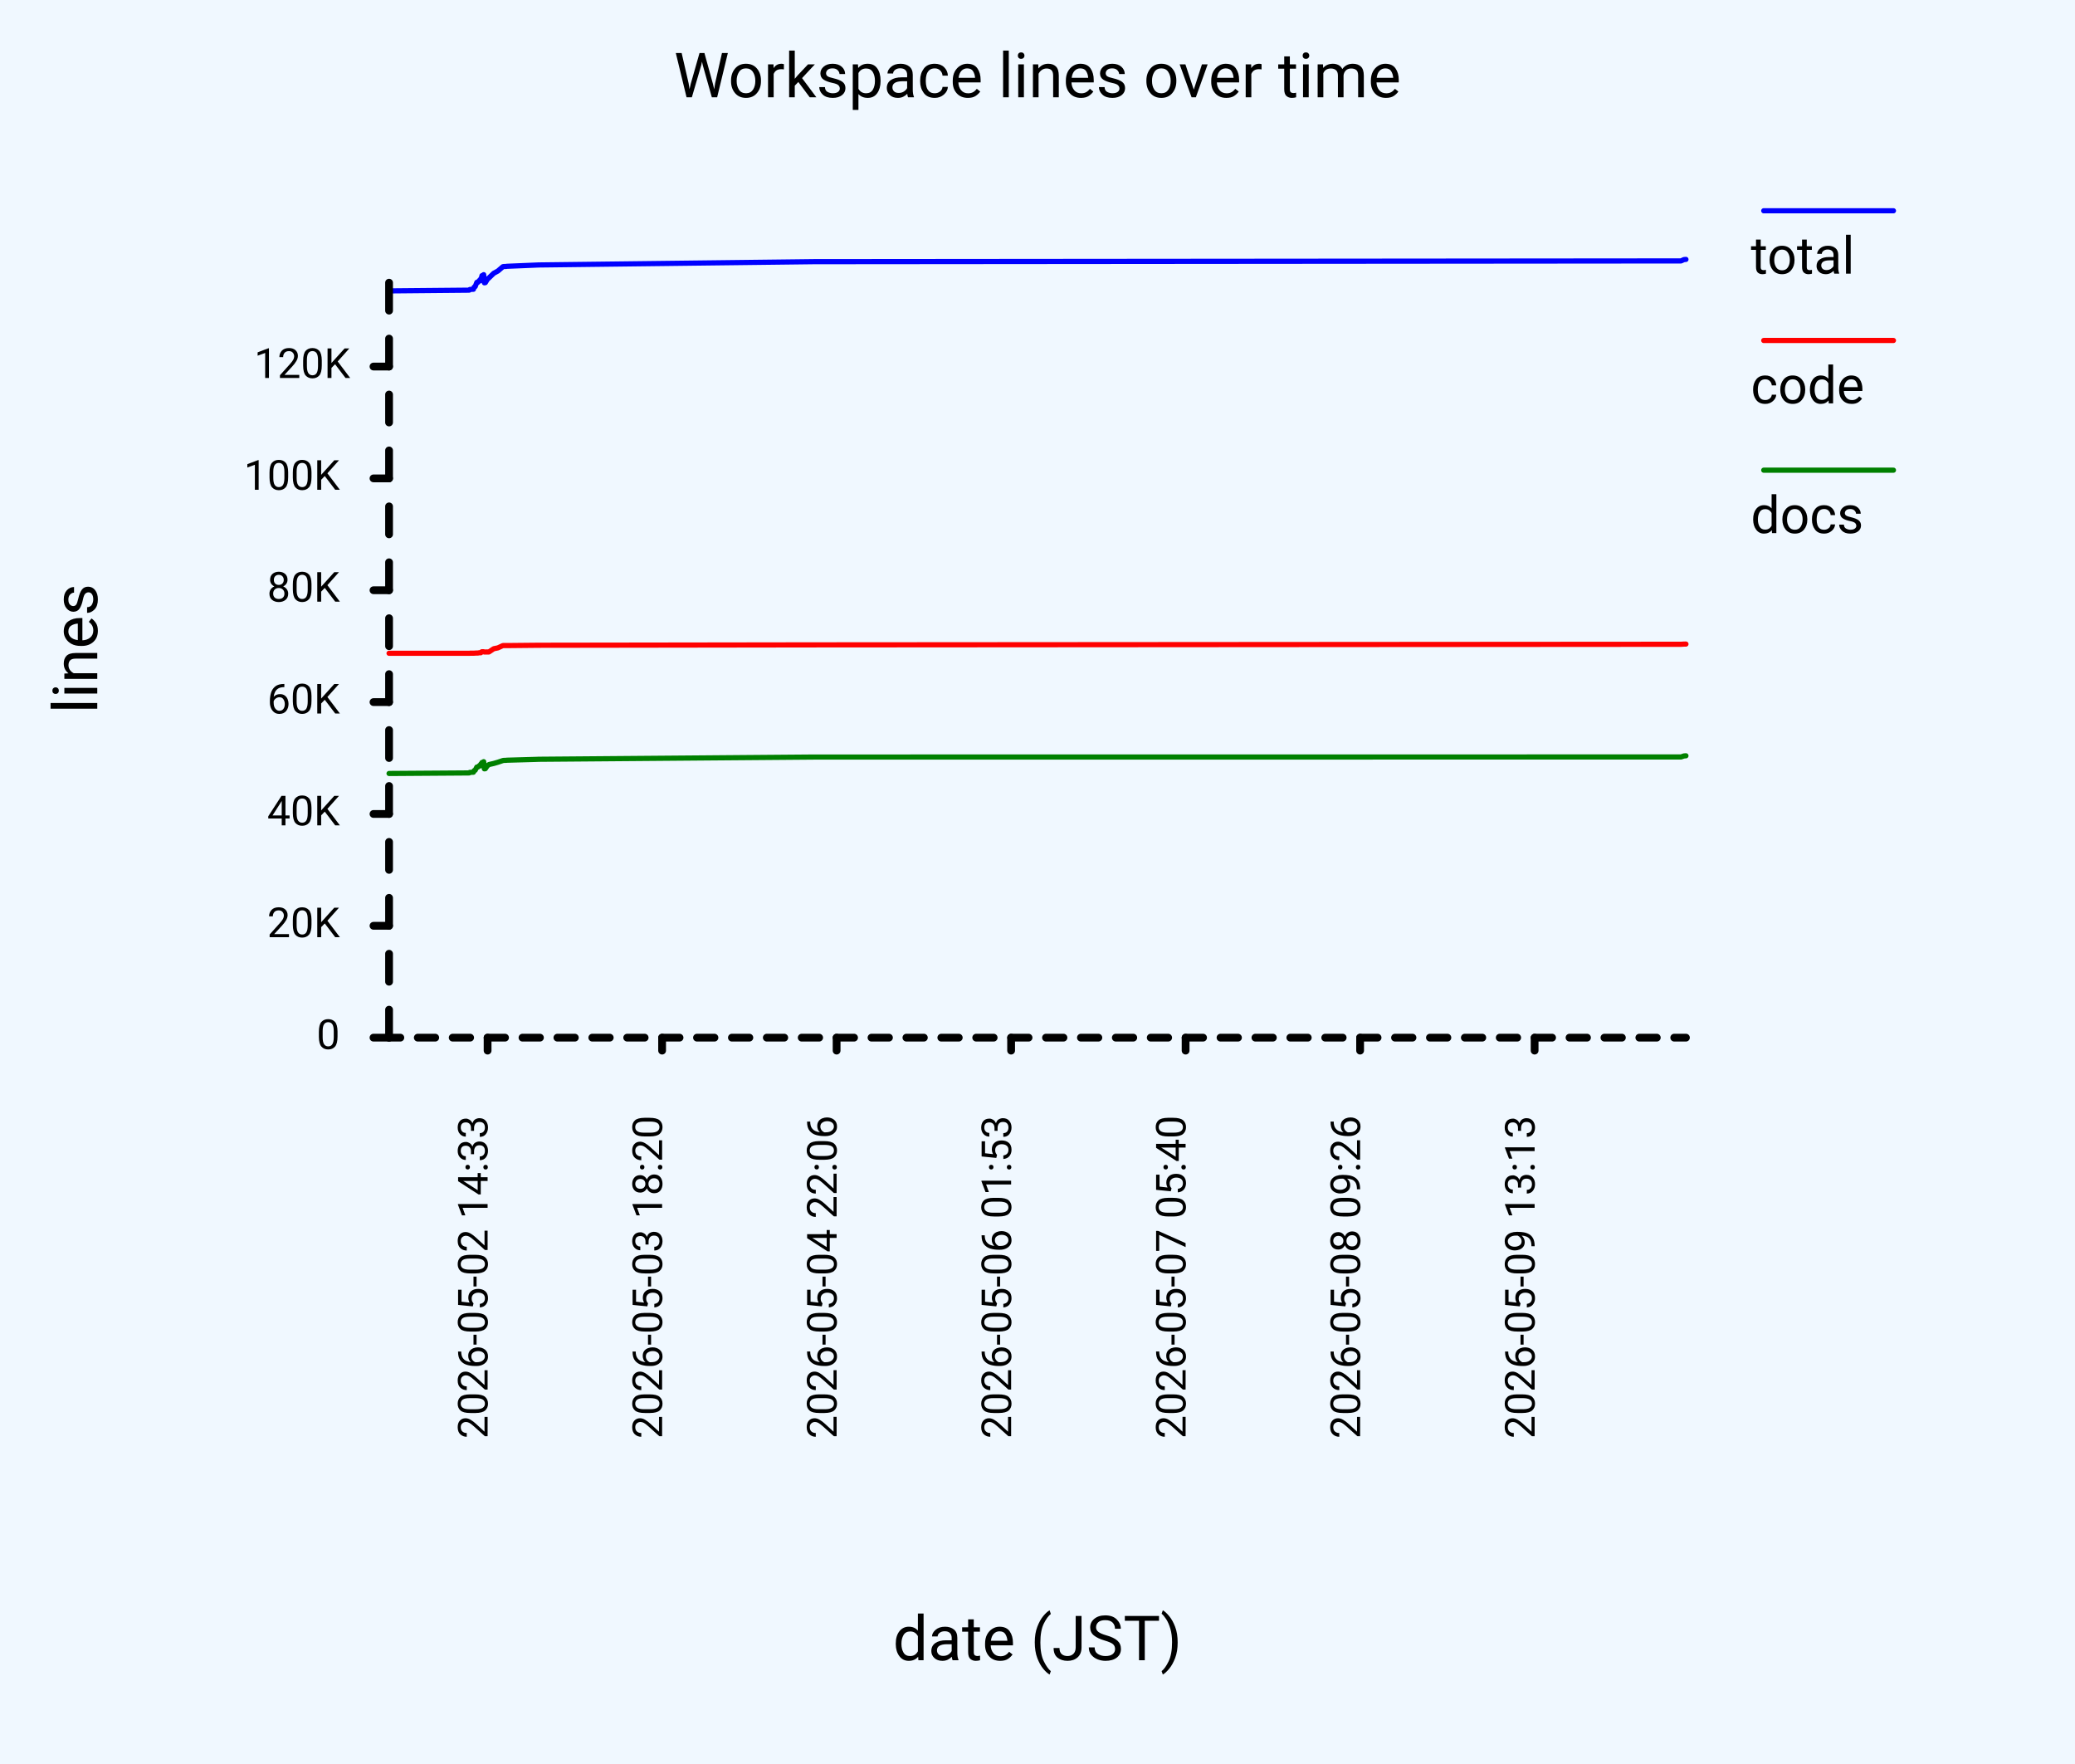
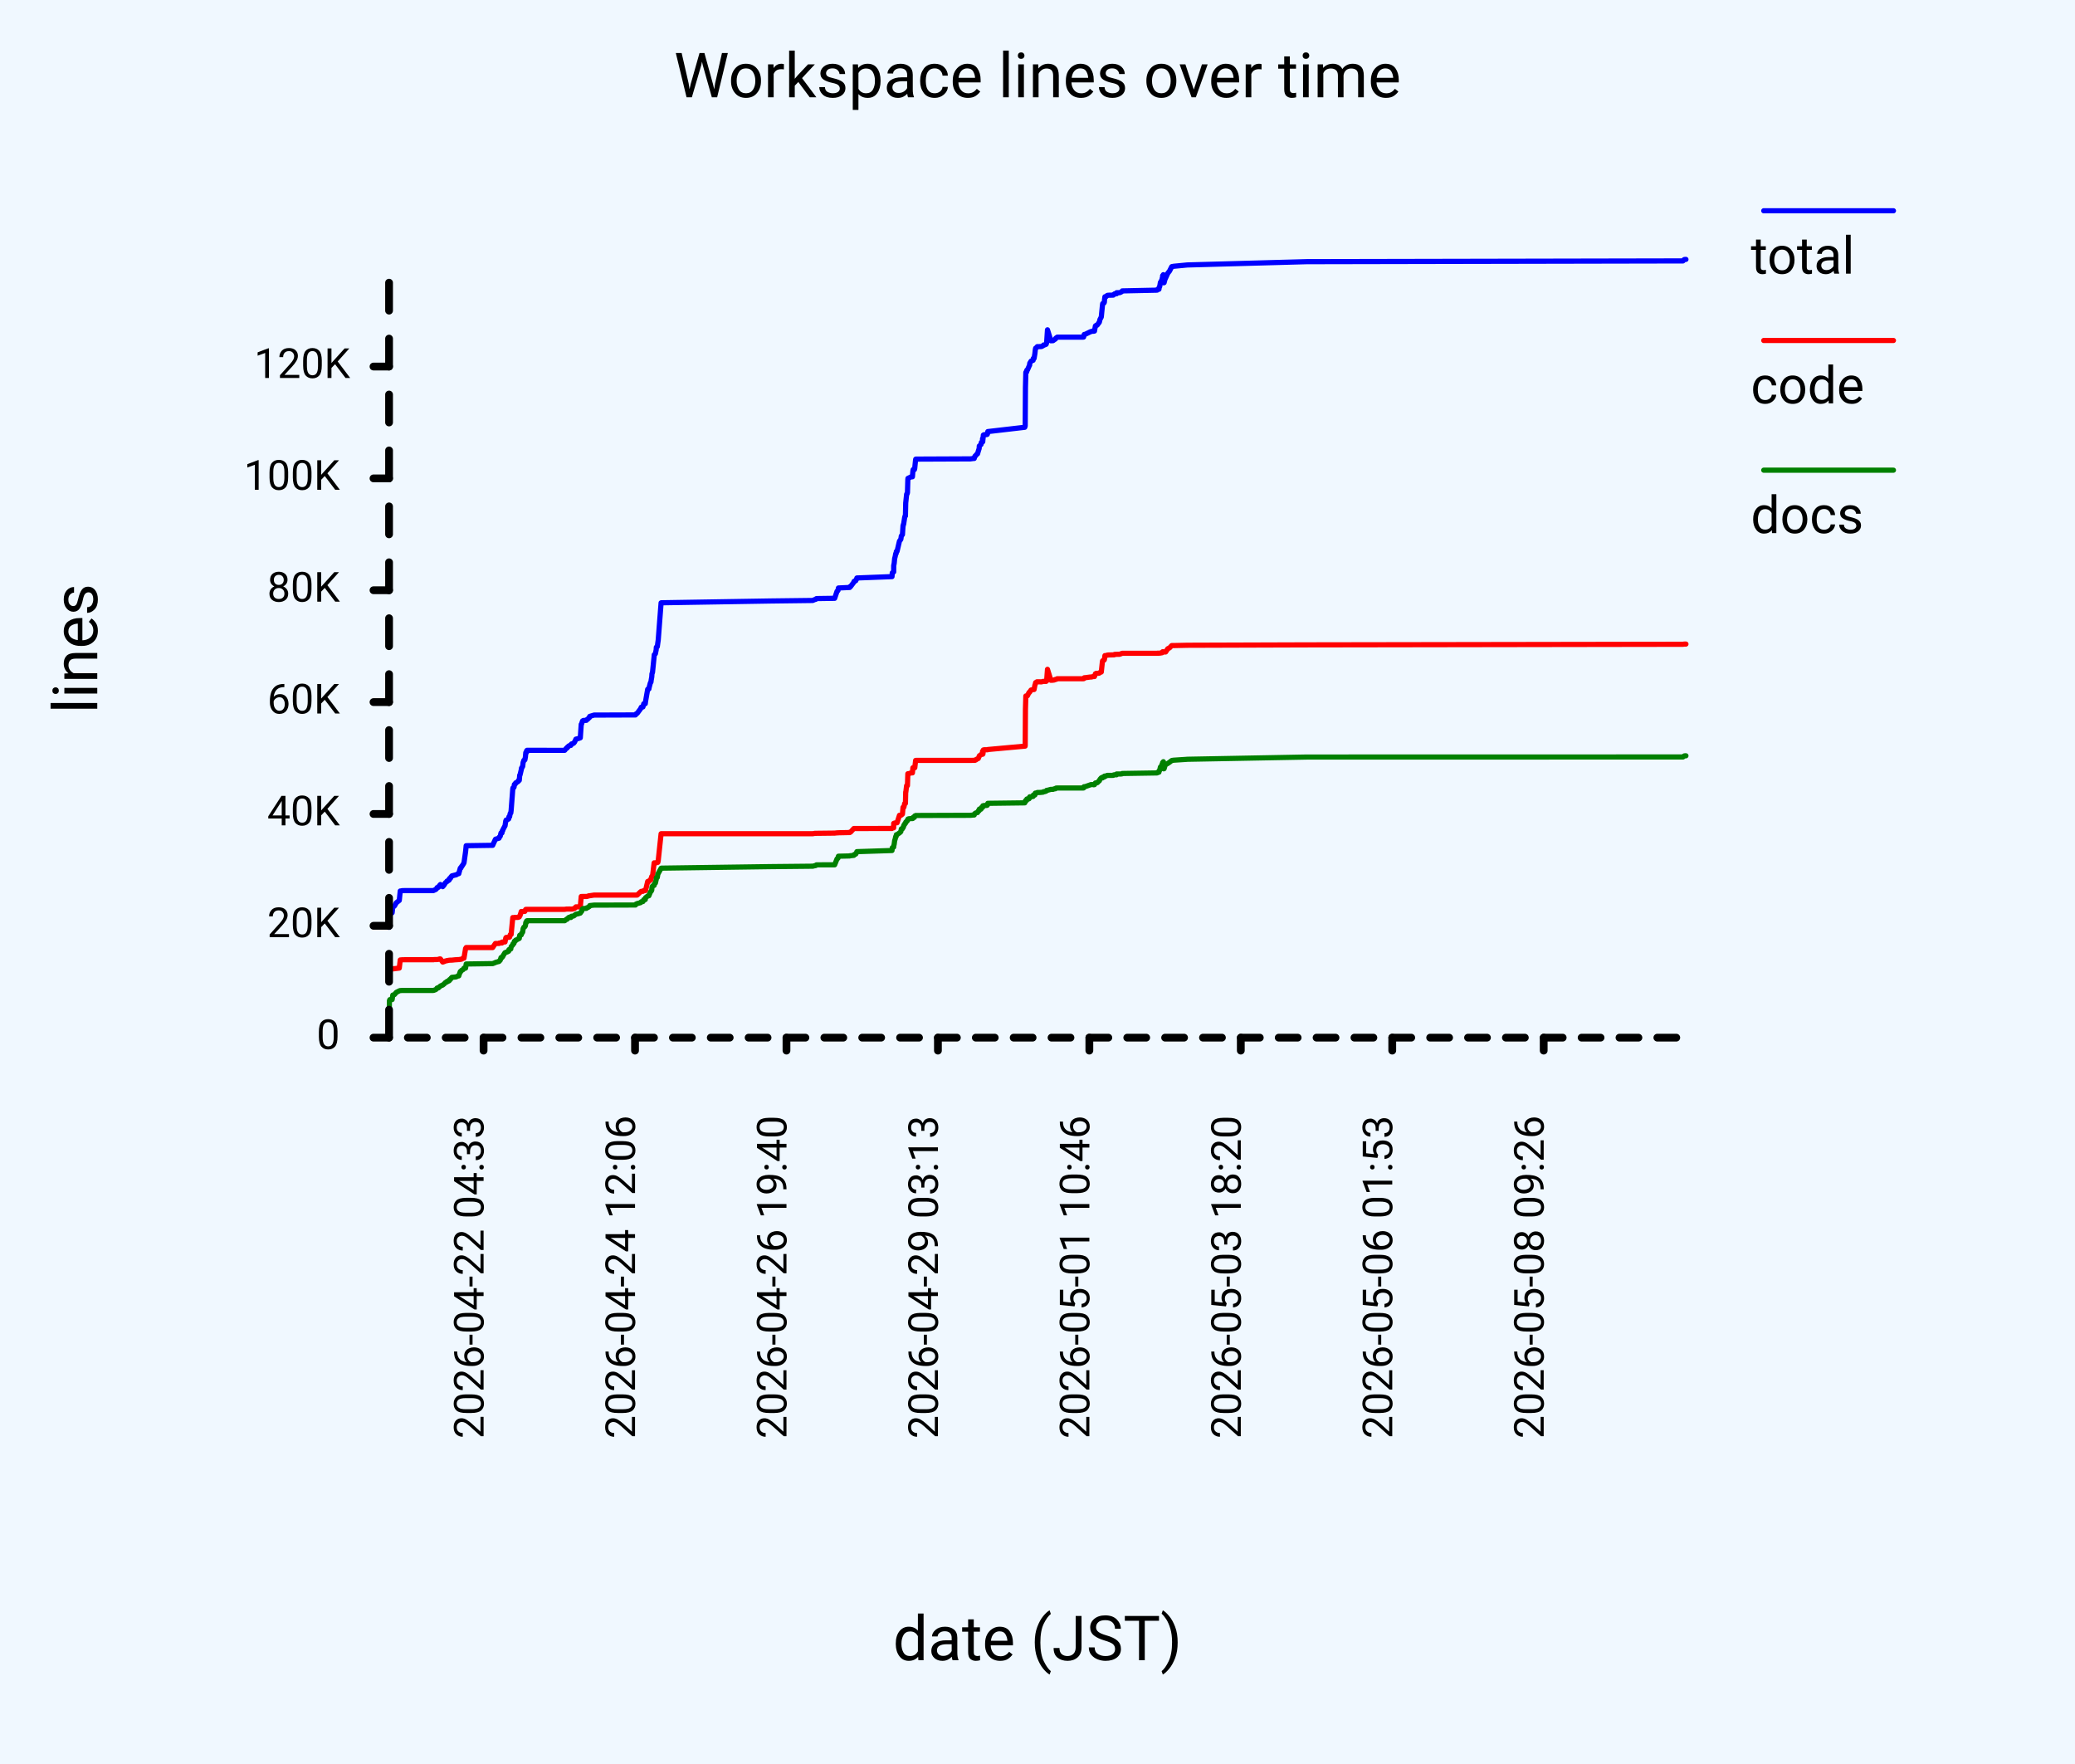
<svg xmlns="http://www.w3.org/2000/svg" class="poloto" width="800" height="680" viewBox="0 0 800 680">
  <style>
.poloto{
  stroke-linecap:round;
  stroke-linejoin:round;
  font-family:Roboto,sans-serif;
  font-size:16px;
}
.poloto_background{fill:AliceBlue;}
.poloto_scatter{stroke-width:7}
.poloto_line{stroke-width:2}
.poloto_text{fill: black;}
.poloto_name{font-size:24px;dominant-baseline:auto;text-anchor:middle;}
.poloto_where{dominant-baseline:middle;text-anchor:start}
.poloto_text.poloto_legend{font-size:20px;dominant-baseline:middle;text-anchor:start;}
.poloto_text.poloto_ticks.poloto_y{dominant-baseline:middle;text-anchor:end}
.poloto_text.poloto_ticks.poloto_x{dominant-baseline:auto;text-anchor:middle}
.poloto_imgs.poloto_ticks{stroke: black;stroke-width:3;fill:none;stroke-dasharray:none}
.poloto_grid{stroke:gray;stroke-width:0.5}

.poloto0.poloto_stroke{stroke:blue;}
.poloto1.poloto_stroke{stroke:red;}
.poloto2.poloto_stroke{stroke:green;}
.poloto3.poloto_stroke{stroke:gold;}
.poloto4.poloto_stroke{stroke:aqua;}
.poloto5.poloto_stroke{stroke:lime;}
.poloto6.poloto_stroke{stroke:orange;}
.poloto7.poloto_stroke{stroke:chocolate;}
.poloto0.poloto_fill{fill:blue;}
.poloto1.poloto_fill{fill:red;}
.poloto2.poloto_fill{fill:green;}
.poloto3.poloto_fill{fill:gold;}
.poloto4.poloto_fill{fill:aqua;}
.poloto5.poloto_fill{fill:lime;}
.poloto6.poloto_fill{fill:orange;}
.poloto7.poloto_fill{fill:chocolate;}
	</style>
  <circle r="1e5" class="poloto_background" fill="white" />
  <g id="poloto_plot0" class="poloto_plot poloto_imgs poloto_line poloto0 poloto_stroke" fill="none" stroke="black">
-     <path d=" M 150.00 112.14 L 180.47 111.86 L 180.57 111.85 L 180.93 111.84 L 181.09 111.61 L 181.20 111.58 L 181.22 111.57 L 182.52 111.51 L 182.81 110.67 L 183.20 110.48 L 183.84 108.84 L 184.26 108.82 L 184.78 108.13 L 185.08 108.21 L 185.22 108.21 L 185.37 107.41 L 185.75 106.86 L 185.80 106.28 L 185.94 106.20 L 186.26 106.15 L 186.48 105.88 L 186.75 109.02 L 187.12 108.96 L 187.87 107.71 L 188.20 107.40 L 188.49 107.14 L 190.36 105.34 L 191.96 104.47 L 193.89 102.81 L 194.38 102.73 L 194.93 102.73 L 195.52 102.65 L 206.73 102.18 L 207.65 102.14 L 313.82 100.87 L 648.12 100.58 L 649.23 100.07 L 650.00 100.00" />
+     <path d=" M 150.00 357.47 L 150.04 357.44 L 150.06 357.42 L 150.07 357.42 L 150.10 357.42 L 150.14 352.80 L 150.30 352.24 L 150.65 352.22 L 151.18 351.84 L 151.44 349.49 L 151.98 349.35 L 152.07 349.22 L 152.14 349.17 L 152.77 348.03 L 153.94 347.10 L 154.31 343.47 L 154.41 343.48 L 155.11 343.34 L 155.93 343.32 L 155.94 343.32 L 155.94 343.32 L 166.95 343.32 L 167.03 343.31 L 167.17 343.28 L 167.23 343.24 L 167.65 343.03 L 167.84 342.98 L 168.30 342.64 L 168.37 342.49 L 168.50 342.17 L 168.64 342.12 L 168.69 342.11 L 168.80 342.03 L 168.92 342.03 L 169.04 342.03 L 169.35 341.49 L 169.62 341.16 L 169.67 341.16 L 169.80 340.97 L 170.67 341.80 L 170.69 341.79 L 170.80 341.66 L 171.30 341.04 L 171.70 340.30 L 172.15 339.97 L 172.25 339.91 L 172.26 339.92 L 172.35 339.63 L 172.52 339.63 L 172.74 339.53 L 173.17 339.25 L 173.20 338.81 L 173.27 338.81 L 173.38 338.59 L 173.63 338.59 L 173.65 338.59 L 173.91 337.97 L 174.01 337.94 L 174.10 337.89 L 174.21 337.64 L 175.55 337.30 L 175.87 337.24 L 176.62 336.80 L 176.78 336.80 L 176.89 336.78 L 176.96 336.46 L 177.47 334.63 L 177.70 334.60 L 177.96 333.99 L 178.09 333.93 L 178.40 333.42 L 178.54 333.23 L 178.72 332.91 L 178.89 332.62 L 179.49 328.40 L 179.50 328.29 L 179.53 328.04 L 179.73 326.01 L 189.94 325.86 L 191.00 323.55 L 191.04 323.50 L 192.29 323.13 L 192.39 323.12 L 192.51 322.67 L 192.81 322.44 L 192.95 322.04 L 193.00 321.70 L 193.16 321.09 L 193.53 321.08 L 193.54 320.67 L 193.68 320.22 L 193.82 320.21 L 193.97 319.70 L 194.17 319.34 L 194.25 319.15 L 194.28 319.15 L 194.46 318.75 L 194.48 318.74 L 194.68 318.35 L 194.71 318.34 L 195.00 316.43 L 195.05 316.43 L 195.15 316.11 L 195.28 316.10 L 195.44 316.10 L 195.52 316.05 L 196.09 315.69 L 196.10 315.71 L 196.21 314.86 L 196.47 314.84 L 196.70 313.57 L 196.77 313.46 L 196.88 313.45 L 196.93 313.40 L 197.06 312.42 L 197.70 304.13 L 197.77 303.73 L 197.99 303.70 L 198.05 303.60 L 198.11 303.57 L 198.21 303.35 L 198.31 302.41 L 198.54 302.22 L 198.70 302.19 L 198.82 301.78 L 198.90 301.77 L 199.47 301.46 L 199.79 301.23 L 199.88 300.86 L 200.15 300.84 L 200.17 300.84 L 200.20 300.81 L 200.37 298.81 L 200.50 298.70 L 200.98 296.69 L 201.05 296.10 L 201.15 296.09 L 201.27 295.88 L 201.28 295.72 L 201.34 295.62 L 201.38 295.57 L 201.45 295.56 L 201.51 295.46 L 201.70 293.82 L 201.84 293.58 L 201.97 293.09 L 202.16 293.06 L 202.36 292.91 L 202.57 291.75 L 202.71 290.13 L 203.01 290.04 L 203.02 289.44 L 203.19 289.24 L 217.45 289.25 L 217.72 289.23 L 218.39 288.38 L 218.53 288.36 L 218.64 288.36 L 218.67 288.14 L 218.91 287.88 L 219.08 287.84 L 219.18 287.68 L 219.27 287.57 L 219.33 287.51 L 219.59 287.43 L 220.10 287.33 L 220.23 286.89 L 220.33 286.78 L 220.45 286.76 L 221.11 286.54 L 221.21 286.42 L 221.25 286.42 L 221.29 286.25 L 221.44 286.18 L 221.55 286.02 L 222.03 284.93 L 222.72 284.77 L 222.97 284.70 L 223.73 284.42 L 224.09 279.22 L 224.22 279.11 L 224.37 278.60 L 224.60 277.91 L 224.94 277.72 L 225.43 277.70 L 226.07 277.68 L 226.17 277.46 L 226.64 277.21 L 226.95 276.84 L 227.04 276.68 L 227.23 276.63 L 227.37 276.16 L 229.06 275.65 L 230.66 275.65 L 245.01 275.60 L 245.11 275.38 L 245.19 275.23 L 245.64 275.01 L 246.98 273.21 L 247.03 273.09 L 247.22 272.63 L 247.88 272.52 L 248.19 271.30 L 248.67 271.29 L 248.78 271.27 L 248.88 270.44 L 249.71 265.70 L 249.81 265.70 L 249.99 265.66 L 250.17 265.60 L 250.26 265.08 L 250.72 263.30 L 250.89 262.96 L 250.97 262.94 L 251.07 262.11 L 251.28 260.95 L 251.36 259.72 L 251.57 259.17 L 252.20 253.01 L 252.25 252.39 L 252.31 252.39 L 252.41 252.28 L 252.56 252.12 L 252.62 252.07 L 252.68 252.00 L 252.98 250.52 L 253.05 249.48 L 253.42 249.27 L 253.63 247.72 L 253.77 246.75 L 254.88 232.39 L 255.01 232.36 L 297.18 231.67 L 297.22 231.67 L 313.34 231.47 L 314.22 231.08 L 314.40 231.08 L 314.63 230.97 L 314.71 230.79 L 314.81 230.74 L 321.80 230.64 L 322.72 227.91 L 323.06 227.66 L 323.25 226.66 L 327.60 226.46 L 327.63 226.18 L 327.90 226.16 L 329.20 224.43 L 329.27 224.12 L 329.44 224.01 L 329.89 223.89 L 329.95 223.85 L 330.14 223.33 L 330.33 223.19 L 330.36 222.80 L 343.91 222.28 L 344.01 220.81 L 344.55 220.48 L 344.56 218.02 L 344.65 217.65 L 344.76 217.05 L 344.92 215.35 L 345.15 214.45 L 345.34 213.40 L 345.51 213.39 L 345.58 212.58 L 345.86 212.51 L 346.79 208.55 L 347.17 208.13 L 347.24 207.88 L 347.31 207.87 L 347.36 207.59 L 347.49 206.62 L 347.87 206.15 L 347.93 206.09 L 348.16 202.60 L 348.25 202.59 L 348.29 202.22 L 348.38 201.93 L 348.43 201.93 L 348.49 201.40 L 348.78 199.51 L 348.91 198.98 L 349.08 198.91 L 349.19 193.86 L 349.24 193.45 L 349.54 190.57 L 349.62 190.35 L 349.68 190.34 L 349.75 190.34 L 349.80 189.93 L 349.84 189.95 L 349.86 189.94 L 350.01 184.84 L 350.06 184.40 L 350.20 184.37 L 350.31 184.28 L 350.62 184.14 L 350.99 183.95 L 351.00 183.95 L 351.10 183.88 L 351.45 183.79 L 351.62 183.79 L 351.78 183.79 L 351.96 181.57 L 352.07 181.03 L 352.55 181.03 L 352.59 180.68 L 352.65 180.67 L 352.69 180.29 L 353.01 177.08 L 353.06 177.00 L 353.29 176.98 L 374.13 176.89 L 375.32 176.73 L 375.35 176.73 L 375.59 176.72 L 375.61 176.73 L 375.76 176.08 L 375.87 176.06 L 375.97 175.75 L 376.12 175.67 L 376.16 175.62 L 376.22 175.60 L 376.44 175.24 L 376.89 174.92 L 377.18 173.89 L 377.50 172.90 L 377.51 172.85 L 377.56 171.93 L 377.60 171.90 L 378.22 171.35 L 378.23 171.29 L 378.33 170.56 L 378.60 170.48 L 378.77 170.42 L 378.81 169.11 L 378.82 169.05 L 378.89 170.28 L 378.94 169.52 L 378.96 169.49 L 379.12 167.75 L 379.13 167.71 L 379.45 167.56 L 380.34 167.54 L 380.55 167.48 L 380.62 167.46 L 380.66 167.23 L 380.72 167.23 L 380.84 166.37 L 395.09 164.71 L 395.11 164.48 L 395.23 164.32 L 395.26 164.00 L 395.35 149.48 L 395.50 143.53 L 395.52 143.49 L 395.78 143.37 L 395.84 143.37 L 395.89 142.69 L 396.12 142.62 L 396.73 141.22 L 396.75 141.19 L 396.91 140.75 L 396.97 140.77 L 397.00 140.06 L 397.51 139.24 L 397.53 139.20 L 398.31 138.89 L 398.40 138.14 L 398.68 138.16 L 399.00 136.28 L 399.08 135.54 L 399.14 134.95 L 399.28 134.22 L 399.69 133.97 L 399.76 133.78 L 399.94 133.62 L 400.13 133.62 L 400.73 133.62 L 400.80 133.62 L 400.94 133.59 L 400.95 133.59 L 401.14 133.61 L 401.59 133.57 L 402.06 133.30 L 402.13 133.29 L 402.23 133.19 L 402.36 132.98 L 402.72 132.98 L 403.33 132.72 L 403.52 132.14 L 403.85 127.14 L 405.16 131.37 L 405.44 131.35 L 405.66 131.33 L 405.98 131.32 L 406.09 131.24 L 406.41 131.01 L 406.93 130.66 L 407.00 130.43 L 407.09 130.34 L 407.16 130.36 L 407.20 130.29 L 407.61 129.97 L 417.05 129.97 L 417.14 129.97 L 417.72 129.95 L 417.78 129.93 L 417.91 129.29 L 418.02 128.93 L 418.04 128.93 L 418.36 128.88 L 418.44 128.85 L 420.38 127.90 L 420.60 127.82 L 420.77 127.80 L 420.81 127.80 L 421.40 127.57 L 421.61 127.69 L 421.65 127.68 L 421.97 127.62 L 422.32 125.64 L 422.36 125.62 L 422.66 125.40 L 422.78 125.40 L 422.89 125.40 L 423.14 125.18 L 423.66 124.38 L 423.76 124.35 L 423.86 124.13 L 424.07 123.18 L 424.59 122.20 L 425.05 117.60 L 425.14 117.03 L 425.62 116.81 L 425.70 116.69 L 425.78 116.47 L 425.82 115.73 L 425.99 114.40 L 426.03 114.46 L 426.10 114.43 L 426.37 114.42 L 426.78 113.94 L 427.04 113.84 L 427.33 113.83 L 427.46 113.81 L 427.75 113.79 L 428.23 113.79 L 428.70 113.78 L 429.06 113.78 L 429.15 113.76 L 429.24 113.75 L 429.24 113.58 L 429.52 113.49 L 429.60 113.47 L 429.72 113.27 L 430.49 113.24 L 430.50 112.84 L 430.71 112.83 L 431.62 112.84 L 432.22 112.59 L 432.66 112.30 L 432.67 112.14 L 432.71 112.14 L 445.93 111.86 L 445.97 111.85 L 446.13 111.84 L 446.20 111.61 L 446.24 111.58 L 446.25 111.57 L 446.82 111.51 L 446.94 110.67 L 447.11 110.48 L 447.39 108.84 L 447.57 108.82 L 447.80 108.13 L 447.93 108.21 L 447.99 108.21 L 448.05 107.41 L 448.22 106.86 L 448.24 106.28 L 448.30 106.20 L 448.44 106.15 L 448.53 105.88 L 448.65 109.02 L 448.81 108.96 L 449.14 107.71 L 449.28 107.40 L 449.41 107.14 L 450.22 105.34 L 450.91 104.47 L 451.75 102.81 L 451.96 102.73 L 452.20 102.73 L 452.46 102.65 L 457.32 102.18 L 457.72 102.14 L 503.79 100.87 L 648.85 100.58 L 649.33 100.07 L 649.67 100.00 L 650.00 100.00" />
  </g>
  <g id="poloto_plot1" class="poloto_plot poloto_imgs poloto_line poloto1 poloto_stroke" fill="none" stroke="black">
-     <path d=" M 150.00 251.83 L 180.47 251.83 L 180.57 251.83 L 180.93 251.83 L 181.09 251.83 L 181.20 251.80 L 181.22 251.80 L 182.52 251.80 L 182.81 251.79 L 183.20 251.76 L 183.84 251.73 L 184.26 251.73 L 184.78 251.63 L 185.08 251.63 L 185.22 251.63 L 185.37 251.63 L 185.75 251.25 L 185.80 251.25 L 185.94 251.25 L 186.26 251.25 L 186.48 251.25 L 186.75 251.34 L 187.12 251.34 L 187.87 251.32 L 188.20 251.32 L 188.49 251.32 L 190.36 250.08 L 191.96 249.75 L 193.89 248.86 L 194.38 248.86 L 194.93 248.86 L 195.52 248.86 L 206.73 248.75 L 207.65 248.74 L 313.82 248.59 L 648.12 248.36 L 649.23 248.29 L 650.00 248.28" />
+     <path d=" M 150.00 374.73 L 150.04 374.71 L 150.06 374.69 L 150.07 374.69 L 150.10 374.69 L 150.14 373.89 L 150.30 373.86 L 150.65 373.85 L 151.18 373.55 L 151.44 373.41 L 151.98 373.45 L 152.07 373.39 L 152.14 373.39 L 152.77 373.33 L 153.94 373.18 L 154.31 370.05 L 154.41 370.05 L 155.11 369.98 L 155.93 369.97 L 155.94 369.97 L 155.94 369.97 L 166.95 369.97 L 167.03 369.97 L 167.17 369.96 L 167.23 369.92 L 167.65 369.90 L 167.84 369.90 L 168.30 369.90 L 168.37 369.90 L 168.50 369.88 L 168.64 369.88 L 168.69 369.88 L 168.80 369.84 L 168.92 369.84 L 169.04 369.84 L 169.35 369.67 L 169.62 369.67 L 169.67 369.67 L 169.80 369.67 L 170.67 370.84 L 170.69 370.84 L 170.80 370.83 L 171.30 370.65 L 171.70 370.46 L 172.15 370.37 L 172.25 370.31 L 172.26 370.31 L 172.35 370.31 L 172.52 370.31 L 172.74 370.23 L 173.17 370.16 L 173.20 370.16 L 173.27 370.16 L 173.38 370.14 L 173.63 370.14 L 173.65 370.14 L 173.91 370.12 L 174.01 370.12 L 174.10 370.12 L 174.21 370.12 L 175.55 369.98 L 175.87 369.97 L 176.62 369.91 L 176.78 369.91 L 176.89 369.91 L 176.96 369.91 L 177.47 369.82 L 177.70 369.82 L 177.96 369.70 L 178.09 369.69 L 178.40 369.44 L 178.54 369.35 L 178.72 369.35 L 178.89 369.34 L 179.49 365.69 L 179.50 365.63 L 179.53 365.63 L 179.73 365.27 L 189.94 365.27 L 191.00 363.70 L 191.04 363.70 L 192.29 363.70 L 192.39 363.70 L 192.51 363.53 L 192.81 363.51 L 192.95 363.51 L 193.00 363.51 L 193.16 363.51 L 193.53 363.51 L 193.54 363.16 L 193.68 363.15 L 193.82 363.15 L 193.97 363.12 L 194.17 363.11 L 194.25 363.11 L 194.28 363.11 L 194.46 363.11 L 194.48 363.11 L 194.68 363.11 L 194.71 363.11 L 195.00 361.56 L 195.05 361.56 L 195.15 361.37 L 195.28 361.37 L 195.44 361.37 L 195.52 361.35 L 196.09 361.35 L 196.10 361.35 L 196.21 361.25 L 196.47 361.25 L 196.70 360.37 L 196.77 360.26 L 196.88 360.26 L 196.93 360.26 L 197.06 360.23 L 197.70 353.71 L 197.77 353.76 L 197.99 353.76 L 198.05 353.76 L 198.11 353.75 L 198.21 353.75 L 198.31 353.66 L 198.54 353.66 L 198.70 353.66 L 198.82 353.65 L 198.90 353.65 L 199.47 353.64 L 199.79 353.63 L 199.88 353.47 L 200.15 353.47 L 200.17 353.47 L 200.20 353.47 L 200.37 353.03 L 200.50 352.92 L 200.98 351.37 L 201.05 351.37 L 201.15 351.37 L 201.27 351.39 L 201.28 351.39 L 201.34 351.39 L 201.38 351.39 L 201.45 351.39 L 201.51 351.39 L 201.70 351.36 L 201.84 351.36 L 201.97 351.34 L 202.16 351.34 L 202.36 351.33 L 202.57 350.75 L 202.71 350.56 L 203.01 350.56 L 203.02 350.55 L 203.19 350.55 L 217.45 350.55 L 217.72 350.54 L 218.39 350.44 L 218.53 350.43 L 218.64 350.43 L 218.67 350.43 L 218.91 350.43 L 219.08 350.43 L 219.18 350.43 L 219.27 350.43 L 219.33 350.42 L 219.59 350.42 L 220.10 350.45 L 220.23 350.45 L 220.33 350.45 L 220.45 350.45 L 221.11 350.33 L 221.21 350.27 L 221.25 350.27 L 221.29 350.19 L 221.44 350.18 L 221.55 350.18 L 222.03 349.59 L 222.72 349.59 L 222.97 349.59 L 223.73 349.59 L 224.09 345.59 L 224.22 345.59 L 224.37 345.59 L 224.60 345.58 L 224.94 345.58 L 225.43 345.58 L 226.07 345.58 L 226.17 345.58 L 226.64 345.48 L 226.95 345.32 L 227.04 345.32 L 227.23 345.32 L 227.37 345.29 L 229.06 345.04 L 230.66 345.04 L 245.01 345.04 L 245.11 345.04 L 245.19 345.04 L 245.64 345.04 L 246.98 343.78 L 247.03 343.74 L 247.22 343.61 L 247.88 343.60 L 248.19 343.30 L 248.67 343.30 L 248.78 343.30 L 248.88 343.30 L 249.71 339.80 L 249.81 339.80 L 249.99 339.80 L 250.17 339.80 L 250.26 339.57 L 250.72 339.15 L 250.89 339.15 L 250.97 339.15 L 251.07 338.51 L 251.28 337.86 L 251.36 337.86 L 251.57 337.85 L 252.20 332.62 L 252.25 332.62 L 252.31 332.62 L 252.41 332.62 L 252.56 332.62 L 252.62 332.62 L 252.68 332.62 L 252.98 332.62 L 253.05 332.51 L 253.42 332.49 L 253.63 332.42 L 253.77 331.79 L 254.88 321.39 L 255.01 321.39 L 297.18 321.39 L 297.22 321.39 L 313.34 321.39 L 314.22 321.23 L 314.40 321.23 L 314.63 321.23 L 314.71 321.23 L 314.81 321.23 L 321.80 321.15 L 322.72 321.05 L 323.06 321.05 L 323.25 321.02 L 327.60 320.93 L 327.63 320.79 L 327.90 320.79 L 329.20 319.38 L 329.27 319.38 L 329.44 319.38 L 329.89 319.38 L 329.95 319.38 L 330.14 319.38 L 330.33 319.38 L 330.36 319.38 L 343.91 319.36 L 344.01 319.11 L 344.55 319.11 L 344.56 317.41 L 344.65 317.41 L 344.76 317.41 L 344.92 317.26 L 345.15 317.26 L 345.34 317.18 L 345.51 317.18 L 345.58 317.18 L 345.86 317.16 L 346.79 314.28 L 347.17 314.27 L 347.24 314.26 L 347.31 314.26 L 347.36 314.26 L 347.49 314.21 L 347.87 313.85 L 347.93 313.80 L 348.16 311.21 L 348.25 311.20 L 348.29 311.20 L 348.38 311.17 L 348.43 311.17 L 348.49 311.16 L 348.78 309.75 L 348.91 309.73 L 349.08 309.70 L 349.19 305.31 L 349.24 305.31 L 349.54 302.84 L 349.62 302.84 L 349.68 302.84 L 349.75 302.84 L 349.80 302.84 L 349.84 302.84 L 349.86 302.84 L 350.01 298.27 L 350.06 298.27 L 350.20 298.25 L 350.31 298.25 L 350.62 298.16 L 350.99 298.03 L 351.00 298.03 L 351.10 298.01 L 351.45 297.93 L 351.62 297.93 L 351.78 297.93 L 351.96 295.96 L 352.07 295.96 L 352.55 295.96 L 352.59 295.95 L 352.65 295.95 L 352.69 295.95 L 353.01 293.14 L 353.06 293.14 L 353.29 293.12 L 374.13 293.12 L 375.32 293.10 L 375.35 293.10 L 375.59 293.10 L 375.61 293.10 L 375.76 293.10 L 375.87 293.10 L 375.97 292.96 L 376.12 292.96 L 376.16 292.96 L 376.22 292.96 L 376.44 292.70 L 376.89 292.54 L 377.18 292.38 L 377.50 291.58 L 377.51 291.58 L 377.56 291.38 L 377.60 291.36 L 378.22 290.87 L 378.23 290.87 L 378.33 290.80 L 378.60 290.80 L 378.77 290.76 L 378.81 289.59 L 378.82 289.59 L 378.89 290.74 L 378.94 290.68 L 378.96 290.66 L 379.12 289.10 L 379.13 289.10 L 379.45 289.03 L 380.34 289.03 L 380.55 289.03 L 380.62 289.03 L 380.66 289.03 L 380.72 289.03 L 380.84 288.93 L 395.09 287.63 L 395.11 287.63 L 395.23 287.62 L 395.26 287.34 L 395.35 273.47 L 395.50 268.30 L 395.52 268.30 L 395.78 268.21 L 395.84 268.21 L 395.89 268.19 L 396.12 268.19 L 396.73 266.93 L 396.75 266.93 L 396.91 266.86 L 396.97 266.86 L 397.00 266.75 L 397.51 266.00 L 397.53 266.00 L 398.31 265.84 L 398.40 265.79 L 398.68 265.80 L 399.00 264.10 L 399.08 263.93 L 399.14 263.77 L 399.28 263.13 L 399.69 262.97 L 399.76 262.83 L 399.94 262.83 L 400.13 262.83 L 400.73 262.83 L 400.80 262.83 L 400.94 262.83 L 400.95 262.83 L 401.14 262.85 L 401.59 262.85 L 402.06 262.68 L 402.13 262.68 L 402.23 262.66 L 402.36 262.66 L 402.72 262.66 L 403.33 262.66 L 403.52 262.50 L 403.85 258.02 L 405.16 262.25 L 405.44 262.23 L 405.66 262.22 L 405.98 262.22 L 406.09 262.17 L 406.41 262.14 L 406.93 261.89 L 407.00 261.89 L 407.09 261.89 L 407.16 261.89 L 407.20 261.89 L 407.61 261.64 L 417.05 261.64 L 417.14 261.65 L 417.72 261.63 L 417.78 261.63 L 417.91 261.58 L 418.02 261.27 L 418.04 261.27 L 418.36 261.24 L 418.44 261.24 L 420.38 260.98 L 420.60 260.98 L 420.77 260.98 L 420.81 260.98 L 421.40 260.80 L 421.61 260.80 L 421.65 260.80 L 421.97 260.79 L 422.32 259.73 L 422.36 259.73 L 422.66 259.55 L 422.78 259.55 L 422.89 259.55 L 423.14 259.55 L 423.66 259.53 L 423.76 259.51 L 423.86 259.40 L 424.07 259.23 L 424.59 259.06 L 425.05 254.84 L 425.14 254.70 L 425.62 254.50 L 425.70 254.44 L 425.78 254.30 L 425.82 254.00 L 425.99 252.73 L 426.03 252.79 L 426.10 252.76 L 426.37 252.76 L 426.78 252.58 L 427.04 252.52 L 427.33 252.50 L 427.46 252.48 L 427.75 252.47 L 428.23 252.47 L 428.70 252.45 L 429.06 252.45 L 429.15 252.44 L 429.24 252.44 L 429.24 252.43 L 429.52 252.43 L 429.60 252.42 L 429.72 252.26 L 430.49 252.24 L 430.50 252.24 L 430.71 252.22 L 431.62 252.22 L 432.22 252.01 L 432.66 251.83 L 432.67 251.83 L 432.71 251.83 L 445.93 251.83 L 445.97 251.83 L 446.13 251.83 L 446.20 251.83 L 446.24 251.80 L 446.25 251.80 L 446.82 251.80 L 446.94 251.79 L 447.11 251.76 L 447.39 251.73 L 447.57 251.73 L 447.80 251.63 L 447.93 251.63 L 447.99 251.63 L 448.05 251.63 L 448.22 251.25 L 448.24 251.25 L 448.30 251.25 L 448.44 251.25 L 448.53 251.25 L 448.65 251.34 L 448.81 251.34 L 449.14 251.32 L 449.28 251.32 L 449.41 251.32 L 450.22 250.08 L 450.91 249.75 L 451.75 248.86 L 451.96 248.86 L 452.20 248.86 L 452.46 248.86 L 457.32 248.75 L 457.72 248.74 L 503.79 248.59 L 648.85 248.36 L 649.33 248.29 L 649.67 248.28 L 650.00 248.28" />
  </g>
  <g id="poloto_plot2" class="poloto_plot poloto_imgs poloto_line poloto2 poloto_stroke" fill="none" stroke="black">
-     <path d=" M 150.00 298.17 L 180.47 297.96 L 180.57 297.96 L 180.93 297.94 L 181.09 297.76 L 181.20 297.76 L 181.22 297.74 L 182.52 297.68 L 182.81 297.06 L 183.20 296.92 L 183.84 295.69 L 184.26 295.68 L 184.78 295.16 L 185.08 295.22 L 185.22 295.21 L 185.37 294.54 L 185.75 294.42 L 185.80 293.96 L 185.94 293.89 L 186.26 293.85 L 186.48 293.62 L 186.75 296.38 L 187.12 296.33 L 187.87 295.22 L 188.20 294.98 L 188.49 294.73 L 190.36 294.30 L 191.96 293.83 L 193.89 293.18 L 194.38 293.11 L 194.93 293.11 L 195.52 293.05 L 206.73 292.73 L 207.65 292.69 L 313.82 291.83 L 648.12 291.80 L 649.23 291.41 L 650.00 291.35" />
+     <path d=" M 150.00 388.66 L 150.04 388.65 L 150.06 388.65 L 150.07 388.65 L 150.10 388.65 L 150.14 385.75 L 150.30 385.35 L 150.65 385.35 L 151.18 385.33 L 151.44 383.59 L 151.98 383.44 L 152.07 383.39 L 152.14 383.34 L 152.77 382.56 L 153.94 381.96 L 154.31 381.84 L 154.41 381.85 L 155.11 381.80 L 155.93 381.80 L 155.94 381.80 L 155.94 381.80 L 166.95 381.80 L 167.03 381.79 L 167.17 381.77 L 167.23 381.77 L 167.65 381.60 L 167.84 381.55 L 168.30 381.26 L 168.37 381.14 L 168.50 380.88 L 168.64 380.85 L 168.69 380.84 L 168.80 380.80 L 168.92 380.80 L 169.04 380.80 L 169.35 380.51 L 169.62 380.24 L 169.67 380.24 L 169.80 380.09 L 170.67 379.73 L 170.69 379.73 L 170.80 379.62 L 171.30 379.24 L 171.70 378.76 L 172.15 378.57 L 172.25 378.57 L 172.26 378.58 L 172.35 378.31 L 172.52 378.31 L 172.74 378.28 L 173.17 378.08 L 173.20 377.74 L 173.27 377.74 L 173.38 377.58 L 173.63 377.58 L 173.65 377.58 L 173.91 377.07 L 174.01 377.04 L 174.10 376.99 L 174.21 376.76 L 175.55 376.62 L 175.87 376.56 L 176.62 376.21 L 176.78 376.22 L 176.89 376.19 L 176.96 375.93 L 177.47 374.51 L 177.70 374.49 L 177.96 374.06 L 178.09 374.02 L 178.40 373.83 L 178.54 373.77 L 178.72 373.46 L 178.89 373.21 L 179.49 373.21 L 179.50 373.18 L 179.53 372.98 L 179.73 371.61 L 189.94 371.46 L 191.00 371.05 L 191.04 370.99 L 192.29 370.65 L 192.39 370.65 L 192.51 370.39 L 192.81 370.23 L 192.95 369.91 L 193.00 369.65 L 193.16 369.14 L 193.53 369.13 L 193.54 369.13 L 193.68 368.77 L 193.82 368.77 L 193.97 368.40 L 194.17 368.10 L 194.25 367.94 L 194.28 367.94 L 194.46 367.59 L 194.48 367.58 L 194.68 367.27 L 194.71 367.26 L 195.00 367.15 L 195.05 367.15 L 195.15 367.03 L 195.28 367.01 L 195.44 367.01 L 195.52 366.99 L 196.09 366.68 L 196.10 366.69 L 196.21 366.07 L 196.47 366.05 L 196.70 365.86 L 196.77 365.86 L 196.88 365.86 L 196.93 365.81 L 197.06 364.96 L 197.70 364.24 L 197.77 363.85 L 197.99 363.82 L 198.05 363.73 L 198.11 363.71 L 198.21 363.53 L 198.31 362.86 L 198.54 362.75 L 198.70 362.74 L 198.82 362.40 L 198.90 362.39 L 199.47 362.14 L 199.79 361.96 L 199.88 361.81 L 200.15 361.79 L 200.17 361.79 L 200.20 361.76 L 200.37 360.55 L 200.50 360.54 L 200.98 360.36 L 201.05 359.88 L 201.15 359.87 L 201.27 359.67 L 201.28 359.56 L 201.34 359.47 L 201.38 359.43 L 201.45 359.42 L 201.51 359.33 L 201.70 357.96 L 201.84 357.82 L 201.97 357.42 L 202.16 357.39 L 202.36 357.25 L 202.57 356.83 L 202.71 355.65 L 203.01 355.55 L 203.02 355.05 L 203.19 354.93 L 217.45 354.93 L 217.72 354.93 L 218.39 354.37 L 218.53 354.37 L 218.64 354.37 L 218.67 354.22 L 218.91 353.98 L 219.08 353.94 L 219.18 353.80 L 219.27 353.69 L 219.33 353.64 L 219.59 353.56 L 220.10 353.68 L 220.23 353.30 L 220.33 353.20 L 220.45 353.19 L 221.11 353.12 L 221.21 353.06 L 221.25 353.06 L 221.29 352.98 L 221.44 352.92 L 221.55 352.78 L 222.03 352.43 L 222.72 352.28 L 222.97 352.22 L 223.73 351.99 L 224.09 351.44 L 224.22 351.35 L 224.37 350.91 L 224.60 350.36 L 224.94 350.21 L 225.43 350.20 L 226.07 350.17 L 226.17 349.97 L 226.64 349.83 L 226.95 349.66 L 227.04 349.52 L 227.23 349.46 L 227.37 349.09 L 229.06 348.91 L 230.66 348.91 L 245.01 348.87 L 245.11 348.67 L 245.19 348.53 L 245.64 348.32 L 246.98 347.96 L 247.03 347.90 L 247.22 347.64 L 247.88 347.54 L 248.19 346.82 L 248.67 346.80 L 248.78 346.78 L 248.88 346.07 L 249.71 345.41 L 249.81 345.41 L 249.99 345.37 L 250.17 345.31 L 250.26 345.07 L 250.72 343.97 L 250.89 343.69 L 250.97 343.66 L 251.07 343.55 L 251.28 343.12 L 251.36 342.02 L 251.57 341.57 L 252.20 341.31 L 252.25 340.75 L 252.31 340.75 L 252.41 340.66 L 252.56 340.51 L 252.62 340.47 L 252.68 340.41 L 252.98 339.13 L 253.05 338.37 L 253.42 338.23 L 253.63 336.95 L 253.77 336.71 L 254.88 334.70 L 255.01 334.66 L 297.18 334.07 L 297.22 334.07 L 313.34 333.91 L 314.22 333.69 L 314.40 333.69 L 314.63 333.59 L 314.71 333.43 L 314.81 333.39 L 321.80 333.37 L 322.72 331.06 L 323.06 330.86 L 323.25 330.06 L 327.60 329.96 L 327.63 329.89 L 327.90 329.87 L 329.20 329.73 L 329.27 329.47 L 329.44 329.37 L 329.89 329.25 L 329.95 329.22 L 330.14 328.77 L 330.33 328.64 L 330.36 328.30 L 343.91 327.86 L 344.01 326.81 L 344.55 326.54 L 344.56 326.14 L 344.65 325.82 L 344.76 325.34 L 344.92 324.07 L 345.15 323.37 L 345.34 322.47 L 345.51 322.46 L 345.58 321.77 L 345.86 321.72 L 346.79 321.06 L 347.17 320.76 L 347.24 320.57 L 347.31 320.56 L 347.36 320.34 L 347.49 319.55 L 347.87 319.47 L 347.93 319.47 L 348.16 318.95 L 348.25 318.95 L 348.29 318.66 L 348.38 318.47 L 348.43 318.47 L 348.49 318.06 L 348.78 317.81 L 348.91 317.40 L 349.08 317.39 L 349.19 317.17 L 349.24 316.86 L 349.54 316.69 L 349.62 316.51 L 349.68 316.51 L 349.75 316.50 L 349.80 316.18 L 349.84 316.20 L 349.86 316.19 L 350.01 316.08 L 350.06 315.73 L 350.20 315.72 L 350.31 315.64 L 350.62 315.61 L 350.99 315.57 L 351.00 315.57 L 351.10 315.55 L 351.45 315.55 L 351.62 315.55 L 351.78 315.55 L 351.96 315.49 L 352.07 315.07 L 352.55 315.07 L 352.59 314.82 L 352.65 314.82 L 352.69 314.53 L 353.01 314.43 L 353.06 314.36 L 353.29 314.36 L 374.13 314.29 L 375.32 314.17 L 375.35 314.17 L 375.59 314.17 L 375.61 314.17 L 375.76 313.67 L 375.87 313.66 L 375.97 313.52 L 376.12 313.44 L 376.16 313.40 L 376.22 313.37 L 376.44 313.33 L 376.89 313.23 L 377.18 312.56 L 377.50 312.52 L 377.51 312.48 L 377.56 311.92 L 377.60 311.92 L 378.22 311.92 L 378.23 311.86 L 378.33 311.34 L 378.60 311.28 L 378.77 311.26 L 378.81 311.25 L 378.82 311.19 L 378.89 311.15 L 378.94 310.62 L 378.96 310.61 L 379.12 310.61 L 379.13 310.57 L 379.45 310.51 L 380.34 310.49 L 380.55 310.45 L 380.62 310.43 L 380.66 310.27 L 380.72 310.27 L 380.84 309.67 L 395.09 309.49 L 395.11 309.32 L 395.23 309.20 L 395.26 309.18 L 395.35 308.67 L 395.50 308.55 L 395.52 308.52 L 395.78 308.51 L 395.84 308.51 L 395.89 308.01 L 396.12 307.95 L 396.73 307.93 L 396.75 307.90 L 396.91 307.62 L 396.97 307.63 L 397.00 307.16 L 397.51 307.16 L 397.53 307.14 L 398.31 307.02 L 398.40 306.47 L 398.68 306.47 L 399.00 306.46 L 399.08 306.05 L 399.14 305.73 L 399.28 305.72 L 399.69 305.65 L 399.76 305.63 L 399.94 305.50 L 400.13 305.50 L 400.73 305.50 L 400.80 305.50 L 400.94 305.47 L 400.95 305.47 L 401.14 305.47 L 401.59 305.43 L 402.06 305.37 L 402.13 305.37 L 402.23 305.31 L 402.36 305.17 L 402.72 305.17 L 403.33 304.98 L 403.52 304.67 L 403.85 304.64 L 405.16 304.29 L 405.44 304.29 L 405.66 304.29 L 405.98 304.28 L 406.09 304.26 L 406.41 304.08 L 406.93 304.06 L 407.00 303.91 L 407.09 303.83 L 407.16 303.85 L 407.20 303.79 L 407.61 303.77 L 417.05 303.76 L 417.14 303.76 L 417.72 303.76 L 417.78 303.74 L 417.91 303.28 L 418.02 303.26 L 418.04 303.26 L 418.36 303.25 L 418.44 303.22 L 420.38 302.54 L 420.60 302.46 L 420.77 302.45 L 420.81 302.44 L 421.40 302.43 L 421.61 302.52 L 421.65 302.52 L 421.97 302.47 L 422.32 301.82 L 422.36 301.81 L 422.66 301.79 L 422.78 301.79 L 422.89 301.79 L 423.14 301.66 L 423.66 301.06 L 423.76 301.06 L 423.86 300.98 L 424.07 300.44 L 424.59 299.84 L 425.05 299.88 L 425.14 299.57 L 425.62 299.57 L 425.70 299.53 L 425.78 299.50 L 425.82 299.18 L 425.99 299.17 L 426.03 299.17 L 426.10 299.17 L 426.37 299.17 L 426.78 298.92 L 427.04 298.90 L 427.33 298.90 L 427.46 298.90 L 427.75 298.90 L 428.23 298.90 L 428.70 298.90 L 429.06 298.89 L 429.15 298.89 L 429.24 298.88 L 429.24 298.77 L 429.52 298.69 L 429.60 298.69 L 429.72 298.67 L 430.49 298.67 L 430.50 298.36 L 430.71 298.36 L 431.62 298.37 L 432.22 298.36 L 432.66 298.29 L 432.67 298.17 L 432.71 298.17 L 445.93 297.96 L 445.97 297.96 L 446.13 297.94 L 446.20 297.76 L 446.24 297.76 L 446.25 297.74 L 446.82 297.68 L 446.94 297.06 L 447.11 296.92 L 447.39 295.69 L 447.57 295.68 L 447.80 295.16 L 447.93 295.22 L 447.99 295.21 L 448.05 294.54 L 448.22 294.42 L 448.24 293.96 L 448.30 293.89 L 448.44 293.85 L 448.53 293.62 L 448.65 296.38 L 448.81 296.33 L 449.14 295.22 L 449.28 294.98 L 449.41 294.73 L 450.22 294.30 L 450.91 293.83 L 451.75 293.18 L 451.96 293.11 L 452.20 293.11 L 452.46 293.05 L 457.32 292.73 L 457.72 292.69 L 503.79 291.83 L 648.85 291.80 L 649.33 291.41 L 649.67 291.35 L 650.00 291.35" />
  </g>
  <g class="poloto_legend poloto_imgs poloto_line poloto0 poloto_stroke">
    <line x1="680" x2="730" y1="81.25" y2="81.25" />
  </g>
  <g class="poloto_legend poloto_imgs poloto_line poloto1 poloto_stroke">
    <line x1="680" x2="730" y1="131.25" y2="131.25" />
  </g>
  <g class="poloto_legend poloto_imgs poloto_line poloto2 poloto_stroke">
    <line x1="680" x2="730" y1="181.25" y2="181.25" />
  </g>
  <text class="poloto_legend poloto_text poloto_line poloto0" x="675" y="100">total</text>
  <text class="poloto_legend poloto_text poloto_line poloto1" x="675" y="150">code</text>
  <text class="poloto_legend poloto_text poloto_line poloto2" x="675" y="200">docs</text>
  <text class="poloto_text poloto_name poloto_title" x="400.00" y="37.50">Workspace lines over time</text>
  <text class="poloto_text poloto_name poloto_x" x="400.00" y="640">date (JST)</text>
  <text class="poloto_text poloto_name poloto_y" x="37.50" y="250.00" transform="rotate(-90,37.50,250.00)">lines</text>
  <text class="poloto_text poloto_ticks poloto_y">
    <tspan x="135.00" y="400.00">0</tspan>
    <tspan x="135.00" y="356.88">20K</tspan>
    <tspan x="135.00" y="313.77">40K</tspan>
    <tspan x="135.00" y="270.65">60K</tspan>
    <tspan x="135.00" y="227.53">80K</tspan>
    <tspan x="135.00" y="184.41">100K</tspan>
    <tspan x="135.00" y="141.30">120K</tspan>
  </text>
  <g class="poloto_imgs poloto_ticks poloto_y" stroke="black">
    <line x1="150.00" x2="144.00" y1="400.00" y2="400.00" />
    <line x1="150.00" x2="144.00" y1="356.88" y2="356.88" />
    <line x1="150.00" x2="144.00" y1="313.77" y2="313.77" />
    <line x1="150.00" x2="144.00" y1="270.65" y2="270.65" />
    <line x1="150.00" x2="144.00" y1="227.53" y2="227.53" />
    <line x1="150.00" x2="144.00" y1="184.41" y2="184.41" />
    <line x1="150.00" x2="144.00" y1="141.30" y2="141.30" />
  </g>
  <g class="poloto_text poloto_ticks poloto_x">
-     <text x="187.99" y="430.00" text-anchor="end" transform="rotate(-90 187.99 430.00)">2026-05-02 14:33</text>
-     <text x="255.27" y="430.00" text-anchor="end" transform="rotate(-90 255.27 430.00)">2026-05-03 18:20</text>
-     <text x="322.55" y="430.00" text-anchor="end" transform="rotate(-90 322.55 430.00)">2026-05-04 22:06</text>
-     <text x="389.83" y="430.00" text-anchor="end" transform="rotate(-90 389.83 430.00)">2026-05-06 01:53</text>
-     <text x="457.10" y="430.00" text-anchor="end" transform="rotate(-90 457.10 430.00)">2026-05-07 05:40</text>
-     <text x="524.38" y="430.00" text-anchor="end" transform="rotate(-90 524.38 430.00)">2026-05-08 09:26</text>
-     <text x="591.66" y="430.00" text-anchor="end" transform="rotate(-90 591.66 430.00)">2026-05-09 13:13</text>
+     <text x="186.44" y="430.00" text-anchor="end" transform="rotate(-90 186.44 430.00)">2026-04-22 04:33</text>
+     <text x="244.83" y="430.00" text-anchor="end" transform="rotate(-90 244.83 430.00)">2026-04-24 12:06</text>
+     <text x="303.22" y="430.00" text-anchor="end" transform="rotate(-90 303.22 430.00)">2026-04-26 19:40</text>
+     <text x="361.61" y="430.00" text-anchor="end" transform="rotate(-90 361.61 430.00)">2026-04-29 03:13</text>
+     <text x="419.99" y="430.00" text-anchor="end" transform="rotate(-90 419.99 430.00)">2026-05-01 10:46</text>
+     <text x="478.38" y="430.00" text-anchor="end" transform="rotate(-90 478.38 430.00)">2026-05-03 18:20</text>
+     <text x="536.77" y="430.00" text-anchor="end" transform="rotate(-90 536.77 430.00)">2026-05-06 01:53</text>
+     <text x="595.16" y="430.00" text-anchor="end" transform="rotate(-90 595.16 430.00)">2026-05-08 09:26</text>
  </g>
  <g class="poloto_imgs poloto_ticks poloto_x" stroke="black">
-     <line x1="187.99" x2="187.99" y1="400.00" y2="405.00" />
-     <line x1="255.27" x2="255.27" y1="400.00" y2="405.00" />
-     <line x1="322.55" x2="322.55" y1="400.00" y2="405.00" />
-     <line x1="389.83" x2="389.83" y1="400.00" y2="405.00" />
-     <line x1="457.10" x2="457.10" y1="400.00" y2="405.00" />
-     <line x1="524.38" x2="524.38" y1="400.00" y2="405.00" />
-     <line x1="591.66" x2="591.66" y1="400.00" y2="405.00" />
+     <line x1="186.44" x2="186.44" y1="400.00" y2="405.00" />
+     <line x1="244.83" x2="244.83" y1="400.00" y2="405.00" />
+     <line x1="303.22" x2="303.22" y1="400.00" y2="405.00" />
+     <line x1="361.61" x2="361.61" y1="400.00" y2="405.00" />
+     <line x1="419.99" x2="419.99" y1="400.00" y2="405.00" />
+     <line x1="478.38" x2="478.38" y1="400.00" y2="405.00" />
+     <line x1="536.77" x2="536.77" y1="400.00" y2="405.00" />
+     <line x1="595.16" x2="595.16" y1="400.00" y2="405.00" />
  </g>
-   <path class="poloto_imgs poloto_ticks poloto_x" stroke="black" style="stroke-dasharray:6.728;stroke-dashoffset:-37.987;" d=" M 150.00 400.00 L 650.00 400.00" />
+   <path class="poloto_imgs poloto_ticks poloto_x" stroke="black" style="stroke-dasharray:7.299;stroke-dashoffset:-36.441;" d=" M 150.00 400.00 L 650.00 400.00" />
  <path class="poloto_imgs poloto_ticks poloto_y" stroke="black" style="stroke-dasharray:10.779;stroke-dashoffset:-0;" d=" M 150.00 400.00 L 150.00 100.00" />
</svg>
